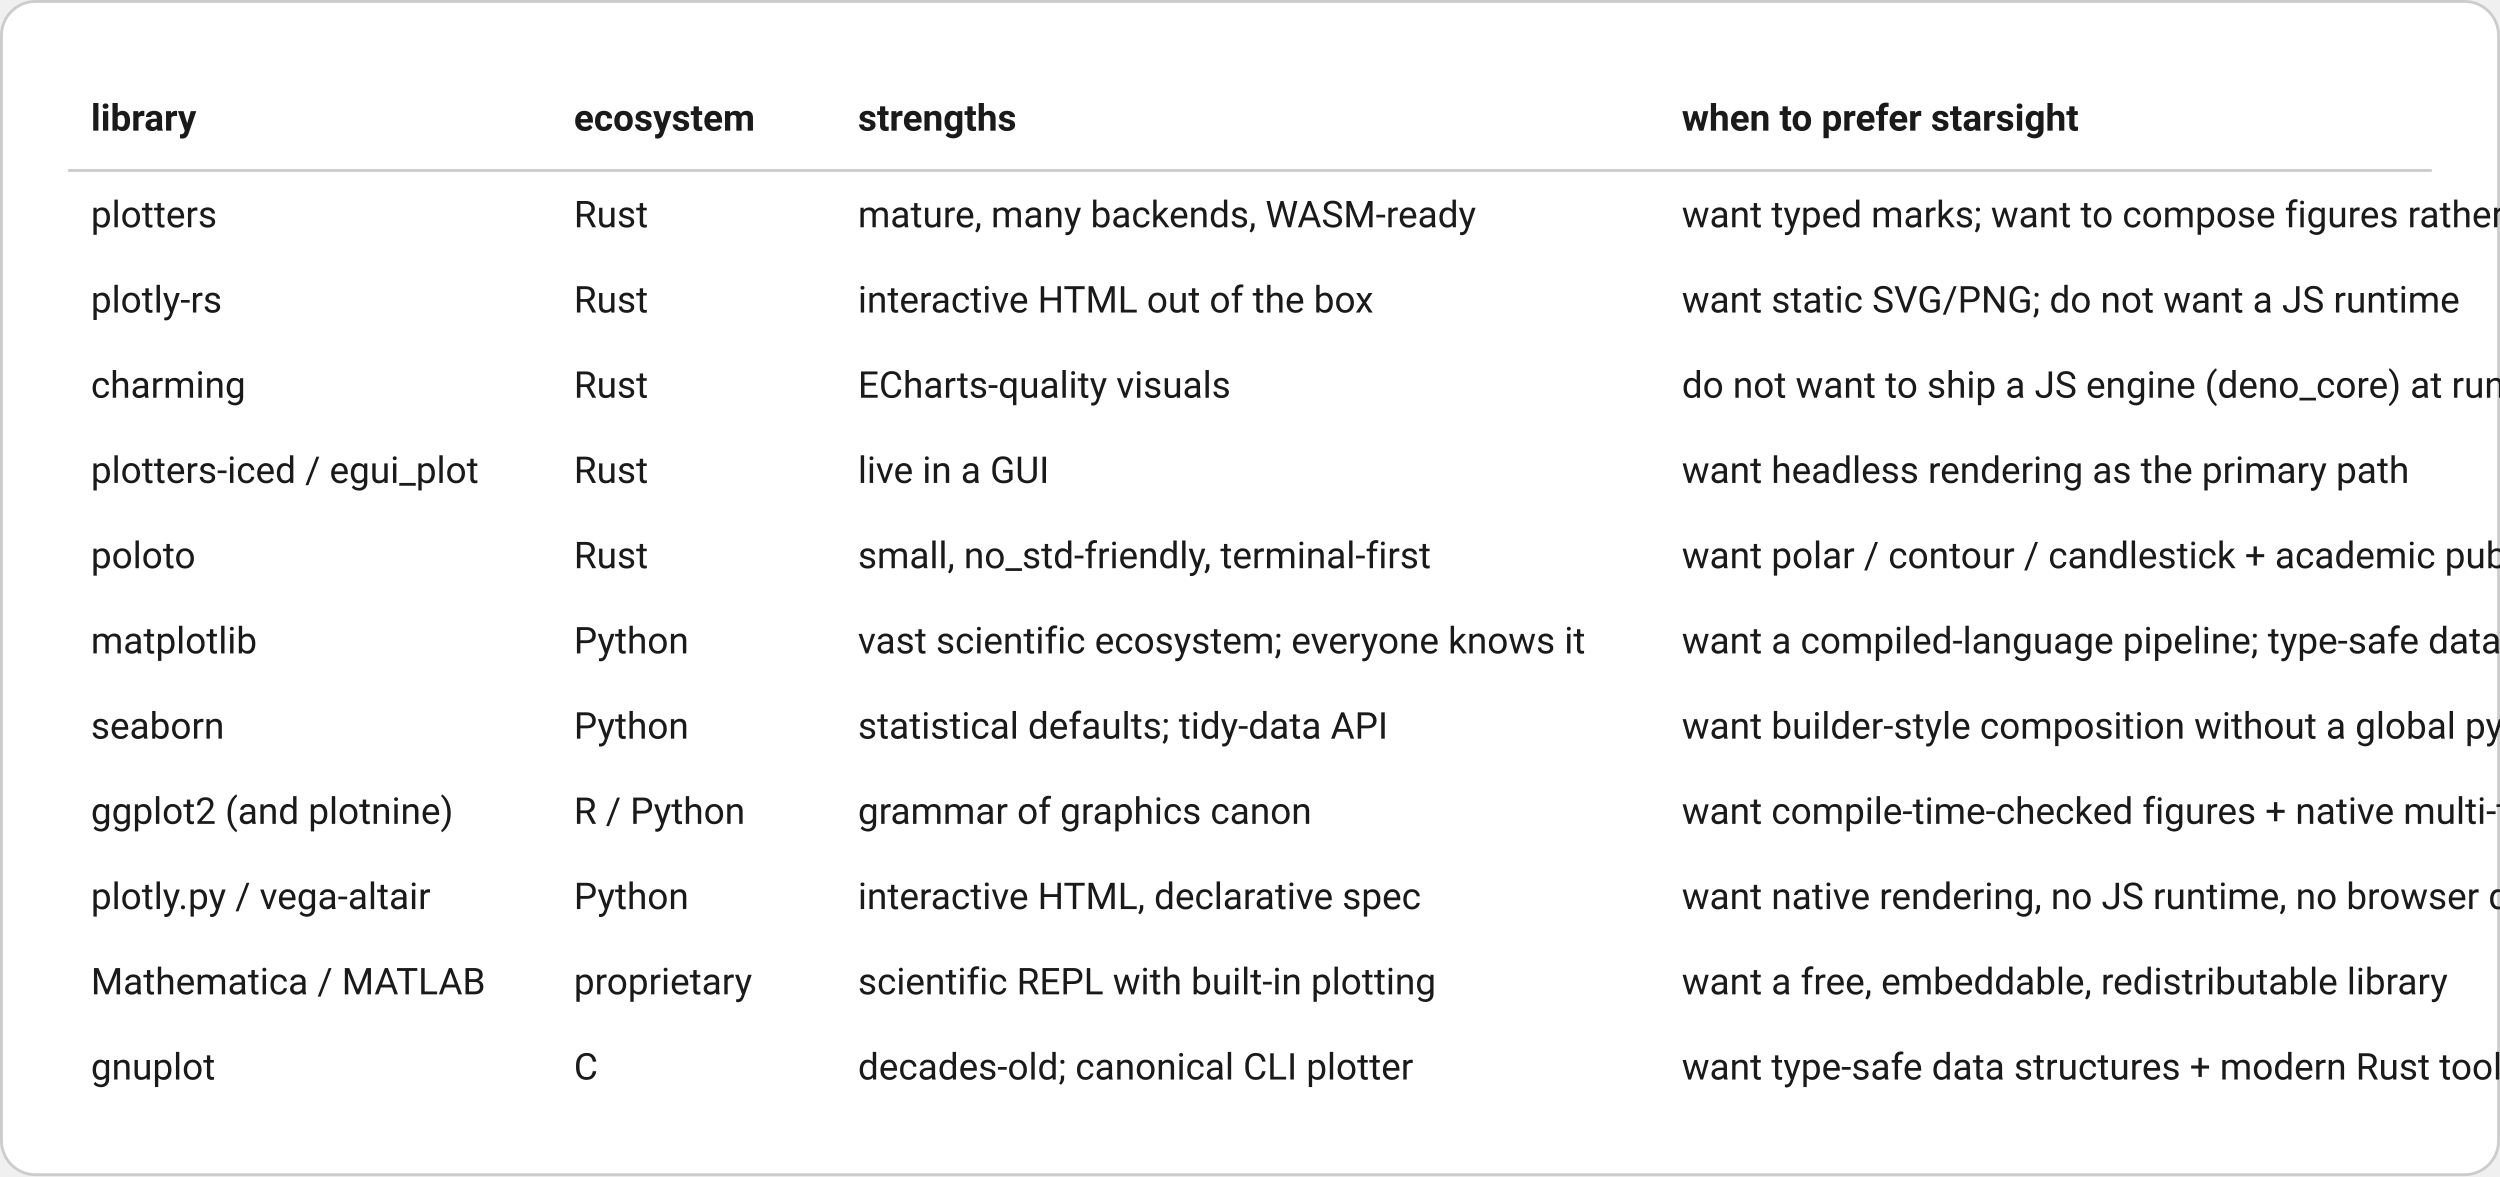
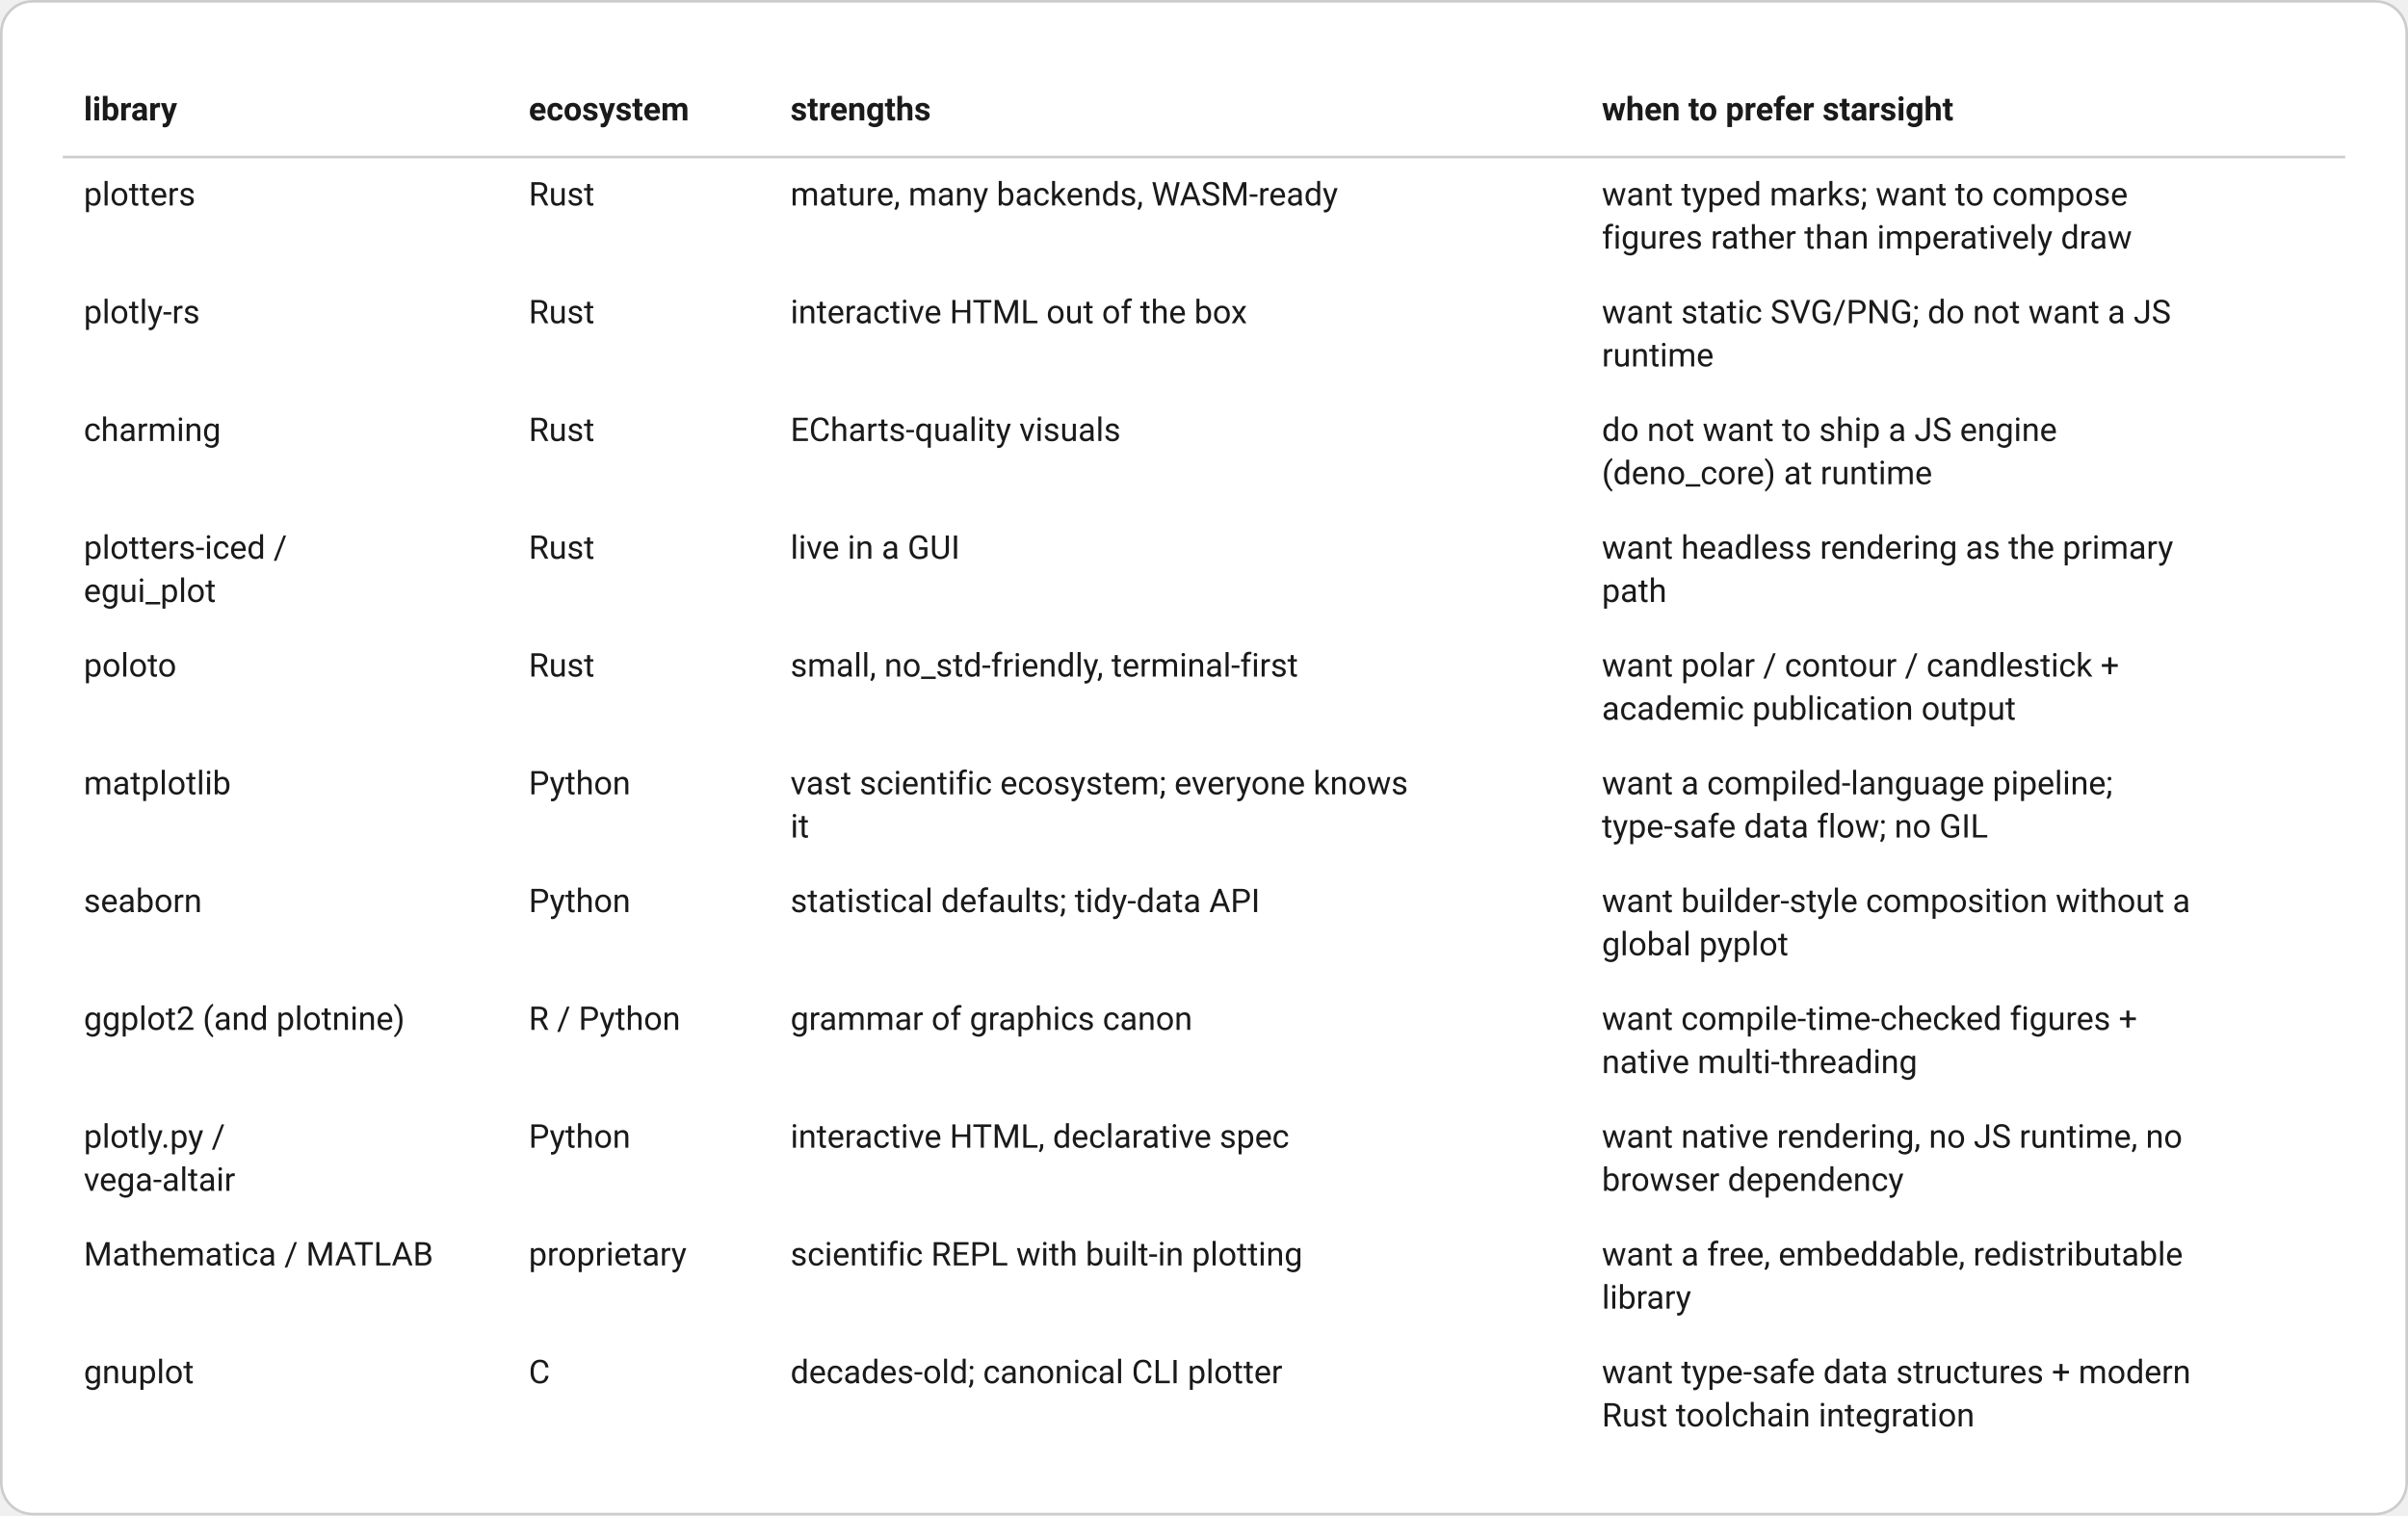
- <svg xmlns="http://www.w3.org/2000/svg" height="auto" aria-label="starsight vs. sibling charting libraries (Rust + Python + others)" viewBox="0 0 880 414">
-   <rect width="879" height="413" x=".5" y=".5" fill="#fff" stroke="#ccc" rx="12" />
-   <path fill="#fff" d="M24 24h832v36H24z" />
-   <text x="32" y="46" fill="#1a1a1a" font-family="-apple-system, BlinkMacSystemFont, &quot;Segoe UI&quot;, Roboto, Helvetica, Arial, sans-serif" font-size="13" font-weight="700">library</text>
-   <text x="202" y="46" fill="#1a1a1a" font-family="-apple-system, BlinkMacSystemFont, &quot;Segoe UI&quot;, Roboto, Helvetica, Arial, sans-serif" font-size="13" font-weight="700">ecosystem</text>
-   <text x="302" y="46" fill="#1a1a1a" font-family="-apple-system, BlinkMacSystemFont, &quot;Segoe UI&quot;, Roboto, Helvetica, Arial, sans-serif" font-size="13" font-weight="700">strengths</text>
-   <text x="592" y="46" fill="#1a1a1a" font-family="-apple-system, BlinkMacSystemFont, &quot;Segoe UI&quot;, Roboto, Helvetica, Arial, sans-serif" font-size="13" font-weight="700">when to prefer starsight</text>
-   <path stroke="#ccc" d="M24 60h832" />
-   <text x="32" y="80" fill="#1a1a1a" font-family="-apple-system, BlinkMacSystemFont, &quot;Segoe UI&quot;, Roboto, Helvetica, Arial, sans-serif" font-size="13">plotters</text>
-   <text x="202" y="80" fill="#1a1a1a" font-family="-apple-system, BlinkMacSystemFont, &quot;Segoe UI&quot;, Roboto, Helvetica, Arial, sans-serif" font-size="13">Rust</text>
-   <text x="302" y="80" fill="#1a1a1a" font-family="-apple-system, BlinkMacSystemFont, &quot;Segoe UI&quot;, Roboto, Helvetica, Arial, sans-serif" font-size="13">mature, many backends, WASM-ready</text>
-   <text x="592" y="80" fill="#1a1a1a" font-family="-apple-system, BlinkMacSystemFont, &quot;Segoe UI&quot;, Roboto, Helvetica, Arial, sans-serif" font-size="13">want typed marks; want to compose figures rather than imperatively draw</text>
-   <path fill="#fff" d="M24 90h832v30H24z" />
-   <text x="32" y="110" fill="#1a1a1a" font-family="-apple-system, BlinkMacSystemFont, &quot;Segoe UI&quot;, Roboto, Helvetica, Arial, sans-serif" font-size="13">plotly-rs</text>
-   <text x="202" y="110" fill="#1a1a1a" font-family="-apple-system, BlinkMacSystemFont, &quot;Segoe UI&quot;, Roboto, Helvetica, Arial, sans-serif" font-size="13">Rust</text>
-   <text x="302" y="110" fill="#1a1a1a" font-family="-apple-system, BlinkMacSystemFont, &quot;Segoe UI&quot;, Roboto, Helvetica, Arial, sans-serif" font-size="13">interactive HTML out of the box</text>
-   <text x="592" y="110" fill="#1a1a1a" font-family="-apple-system, BlinkMacSystemFont, &quot;Segoe UI&quot;, Roboto, Helvetica, Arial, sans-serif" font-size="13">want static SVG/PNG; do not want a JS runtime</text>
-   <text x="32" y="140" fill="#1a1a1a" font-family="-apple-system, BlinkMacSystemFont, &quot;Segoe UI&quot;, Roboto, Helvetica, Arial, sans-serif" font-size="13">charming</text>
-   <text x="202" y="140" fill="#1a1a1a" font-family="-apple-system, BlinkMacSystemFont, &quot;Segoe UI&quot;, Roboto, Helvetica, Arial, sans-serif" font-size="13">Rust</text>
-   <text x="302" y="140" fill="#1a1a1a" font-family="-apple-system, BlinkMacSystemFont, &quot;Segoe UI&quot;, Roboto, Helvetica, Arial, sans-serif" font-size="13">ECharts-quality visuals</text>
-   <text x="592" y="140" fill="#1a1a1a" font-family="-apple-system, BlinkMacSystemFont, &quot;Segoe UI&quot;, Roboto, Helvetica, Arial, sans-serif" font-size="13">do not want to ship a JS engine (deno_core) at runtime</text>
-   <path fill="#fff" d="M24 150h832v30H24z" />
-   <text x="32" y="170" fill="#1a1a1a" font-family="-apple-system, BlinkMacSystemFont, &quot;Segoe UI&quot;, Roboto, Helvetica, Arial, sans-serif" font-size="13">plotters-iced / egui_plot</text>
-   <text x="202" y="170" fill="#1a1a1a" font-family="-apple-system, BlinkMacSystemFont, &quot;Segoe UI&quot;, Roboto, Helvetica, Arial, sans-serif" font-size="13">Rust</text>
-   <text x="302" y="170" fill="#1a1a1a" font-family="-apple-system, BlinkMacSystemFont, &quot;Segoe UI&quot;, Roboto, Helvetica, Arial, sans-serif" font-size="13">live in a GUI</text>
-   <text x="592" y="170" fill="#1a1a1a" font-family="-apple-system, BlinkMacSystemFont, &quot;Segoe UI&quot;, Roboto, Helvetica, Arial, sans-serif" font-size="13">want headless rendering as the primary path</text>
-   <text x="32" y="200" fill="#1a1a1a" font-family="-apple-system, BlinkMacSystemFont, &quot;Segoe UI&quot;, Roboto, Helvetica, Arial, sans-serif" font-size="13">poloto</text>
-   <text x="202" y="200" fill="#1a1a1a" font-family="-apple-system, BlinkMacSystemFont, &quot;Segoe UI&quot;, Roboto, Helvetica, Arial, sans-serif" font-size="13">Rust</text>
-   <text x="302" y="200" fill="#1a1a1a" font-family="-apple-system, BlinkMacSystemFont, &quot;Segoe UI&quot;, Roboto, Helvetica, Arial, sans-serif" font-size="13">small, no_std-friendly, terminal-first</text>
-   <text x="592" y="200" fill="#1a1a1a" font-family="-apple-system, BlinkMacSystemFont, &quot;Segoe UI&quot;, Roboto, Helvetica, Arial, sans-serif" font-size="13">want polar / contour / candlestick + academic publication output</text>
-   <path fill="#fff" d="M24 210h832v30H24z" />
-   <text x="32" y="230" fill="#1a1a1a" font-family="-apple-system, BlinkMacSystemFont, &quot;Segoe UI&quot;, Roboto, Helvetica, Arial, sans-serif" font-size="13">matplotlib</text>
-   <text x="202" y="230" fill="#1a1a1a" font-family="-apple-system, BlinkMacSystemFont, &quot;Segoe UI&quot;, Roboto, Helvetica, Arial, sans-serif" font-size="13">Python</text>
-   <text x="302" y="230" fill="#1a1a1a" font-family="-apple-system, BlinkMacSystemFont, &quot;Segoe UI&quot;, Roboto, Helvetica, Arial, sans-serif" font-size="13">vast scientific ecosystem; everyone knows it</text>
-   <text x="592" y="230" fill="#1a1a1a" font-family="-apple-system, BlinkMacSystemFont, &quot;Segoe UI&quot;, Roboto, Helvetica, Arial, sans-serif" font-size="13">want a compiled-language pipeline; type-safe data flow; no GIL</text>
-   <text x="32" y="260" fill="#1a1a1a" font-family="-apple-system, BlinkMacSystemFont, &quot;Segoe UI&quot;, Roboto, Helvetica, Arial, sans-serif" font-size="13">seaborn</text>
-   <text x="202" y="260" fill="#1a1a1a" font-family="-apple-system, BlinkMacSystemFont, &quot;Segoe UI&quot;, Roboto, Helvetica, Arial, sans-serif" font-size="13">Python</text>
-   <text x="302" y="260" fill="#1a1a1a" font-family="-apple-system, BlinkMacSystemFont, &quot;Segoe UI&quot;, Roboto, Helvetica, Arial, sans-serif" font-size="13">statistical defaults; tidy-data API</text>
-   <text x="592" y="260" fill="#1a1a1a" font-family="-apple-system, BlinkMacSystemFont, &quot;Segoe UI&quot;, Roboto, Helvetica, Arial, sans-serif" font-size="13">want builder-style composition without a global pyplot</text>
-   <path fill="#fff" d="M24 270h832v30H24z" />
-   <text x="32" y="290" fill="#1a1a1a" font-family="-apple-system, BlinkMacSystemFont, &quot;Segoe UI&quot;, Roboto, Helvetica, Arial, sans-serif" font-size="13">ggplot2 (and plotnine)</text>
-   <text x="202" y="290" fill="#1a1a1a" font-family="-apple-system, BlinkMacSystemFont, &quot;Segoe UI&quot;, Roboto, Helvetica, Arial, sans-serif" font-size="13">R / Python</text>
-   <text x="302" y="290" fill="#1a1a1a" font-family="-apple-system, BlinkMacSystemFont, &quot;Segoe UI&quot;, Roboto, Helvetica, Arial, sans-serif" font-size="13">grammar of graphics canon</text>
-   <text x="592" y="290" fill="#1a1a1a" font-family="-apple-system, BlinkMacSystemFont, &quot;Segoe UI&quot;, Roboto, Helvetica, Arial, sans-serif" font-size="13">want compile-time-checked figures + native multi-threading</text>
-   <text x="32" y="320" fill="#1a1a1a" font-family="-apple-system, BlinkMacSystemFont, &quot;Segoe UI&quot;, Roboto, Helvetica, Arial, sans-serif" font-size="13">plotly.py / vega-altair</text>
-   <text x="202" y="320" fill="#1a1a1a" font-family="-apple-system, BlinkMacSystemFont, &quot;Segoe UI&quot;, Roboto, Helvetica, Arial, sans-serif" font-size="13">Python</text>
-   <text x="302" y="320" fill="#1a1a1a" font-family="-apple-system, BlinkMacSystemFont, &quot;Segoe UI&quot;, Roboto, Helvetica, Arial, sans-serif" font-size="13">interactive HTML, declarative spec</text>
-   <text x="592" y="320" fill="#1a1a1a" font-family="-apple-system, BlinkMacSystemFont, &quot;Segoe UI&quot;, Roboto, Helvetica, Arial, sans-serif" font-size="13">want native rendering, no JS runtime, no browser dependency</text>
-   <path fill="#fff" d="M24 330h832v30H24z" />
-   <text x="32" y="350" fill="#1a1a1a" font-family="-apple-system, BlinkMacSystemFont, &quot;Segoe UI&quot;, Roboto, Helvetica, Arial, sans-serif" font-size="13">Mathematica / MATLAB</text>
-   <text x="202" y="350" fill="#1a1a1a" font-family="-apple-system, BlinkMacSystemFont, &quot;Segoe UI&quot;, Roboto, Helvetica, Arial, sans-serif" font-size="13">proprietary</text>
-   <text x="302" y="350" fill="#1a1a1a" font-family="-apple-system, BlinkMacSystemFont, &quot;Segoe UI&quot;, Roboto, Helvetica, Arial, sans-serif" font-size="13">scientific REPL with built-in plotting</text>
-   <text x="592" y="350" fill="#1a1a1a" font-family="-apple-system, BlinkMacSystemFont, &quot;Segoe UI&quot;, Roboto, Helvetica, Arial, sans-serif" font-size="13">want a free, embeddable, redistributable library</text>
-   <text x="32" y="380" fill="#1a1a1a" font-family="-apple-system, BlinkMacSystemFont, &quot;Segoe UI&quot;, Roboto, Helvetica, Arial, sans-serif" font-size="13">gnuplot</text>
-   <text x="202" y="380" fill="#1a1a1a" font-family="-apple-system, BlinkMacSystemFont, &quot;Segoe UI&quot;, Roboto, Helvetica, Arial, sans-serif" font-size="13">C</text>
-   <text x="302" y="380" fill="#1a1a1a" font-family="-apple-system, BlinkMacSystemFont, &quot;Segoe UI&quot;, Roboto, Helvetica, Arial, sans-serif" font-size="13">decades-old; canonical CLI plotter</text>
-   <text x="592" y="380" fill="#1a1a1a" font-family="-apple-system, BlinkMacSystemFont, &quot;Segoe UI&quot;, Roboto, Helvetica, Arial, sans-serif" font-size="13">want type-safe data structures + modern Rust toolchain integration</text>
+ <svg xmlns="http://www.w3.org/2000/svg" viewBox="0 0 920 579" width="100%" height="auto" role="img" aria-label="starsight vs. sibling charting libraries (Rust + Python + others)" preserveAspectRatio="xMidYMid meet">
+   <rect x="0.5" y="0.5" width="919" height="578" rx="12" fill="#ffffff" stroke="#cccccc" stroke-width="1" />
+   <rect x="24" y="24" width="872" height="36" fill="#ffffff" />
+   <text x="32" y="46" font-family="-apple-system, BlinkMacSystemFont, &quot;Segoe UI&quot;, Roboto, Helvetica, Arial, sans-serif" font-weight="700" font-size="12.5" fill="#1a1a1a" text-anchor="start">library</text>
+   <text x="202" y="46" font-family="-apple-system, BlinkMacSystemFont, &quot;Segoe UI&quot;, Roboto, Helvetica, Arial, sans-serif" font-weight="700" font-size="12.5" fill="#1a1a1a" text-anchor="start">ecosystem</text>
+   <text x="302" y="46" font-family="-apple-system, BlinkMacSystemFont, &quot;Segoe UI&quot;, Roboto, Helvetica, Arial, sans-serif" font-weight="700" font-size="12.5" fill="#1a1a1a" text-anchor="start">strengths</text>
+   <text x="612" y="46" font-family="-apple-system, BlinkMacSystemFont, &quot;Segoe UI&quot;, Roboto, Helvetica, Arial, sans-serif" font-weight="700" font-size="12.5" fill="#1a1a1a" text-anchor="start">when to prefer starsight</text>
+   <line x1="24" y1="60" x2="896" y2="60" stroke="#cccccc" stroke-width="1" />
+   <text x="32" y="78.5" font-family="-apple-system, BlinkMacSystemFont, &quot;Segoe UI&quot;, Roboto, Helvetica, Arial, sans-serif" font-size="12.5" fill="#1a1a1a" text-anchor="start">plotters</text>
+   <text x="202" y="78.5" font-family="-apple-system, BlinkMacSystemFont, &quot;Segoe UI&quot;, Roboto, Helvetica, Arial, sans-serif" font-size="12.5" fill="#1a1a1a" text-anchor="start">Rust</text>
+   <text x="302" y="78.5" font-family="-apple-system, BlinkMacSystemFont, &quot;Segoe UI&quot;, Roboto, Helvetica, Arial, sans-serif" font-size="12.5" fill="#1a1a1a" text-anchor="start">mature, many backends, WASM-ready</text>
+   <text x="612" y="78.5" font-family="-apple-system, BlinkMacSystemFont, &quot;Segoe UI&quot;, Roboto, Helvetica, Arial, sans-serif" font-size="12.5" fill="#1a1a1a" text-anchor="start">want typed marks; want to compose<tspan x="612" dy="16.5">figures rather than imperatively draw</tspan>
+   </text>
+   <rect x="24" y="105.0" width="872" height="45.0" fill="#ffffff" />
+   <text x="32" y="123.5" font-family="-apple-system, BlinkMacSystemFont, &quot;Segoe UI&quot;, Roboto, Helvetica, Arial, sans-serif" font-size="12.5" fill="#1a1a1a" text-anchor="start">plotly-rs</text>
+   <text x="202" y="123.5" font-family="-apple-system, BlinkMacSystemFont, &quot;Segoe UI&quot;, Roboto, Helvetica, Arial, sans-serif" font-size="12.5" fill="#1a1a1a" text-anchor="start">Rust</text>
+   <text x="302" y="123.5" font-family="-apple-system, BlinkMacSystemFont, &quot;Segoe UI&quot;, Roboto, Helvetica, Arial, sans-serif" font-size="12.5" fill="#1a1a1a" text-anchor="start">interactive HTML out of the box</text>
+   <text x="612" y="123.5" font-family="-apple-system, BlinkMacSystemFont, &quot;Segoe UI&quot;, Roboto, Helvetica, Arial, sans-serif" font-size="12.5" fill="#1a1a1a" text-anchor="start">want static SVG/PNG; do not want a JS<tspan x="612" dy="16.5">runtime</tspan>
+   </text>
+   <text x="32" y="168.5" font-family="-apple-system, BlinkMacSystemFont, &quot;Segoe UI&quot;, Roboto, Helvetica, Arial, sans-serif" font-size="12.5" fill="#1a1a1a" text-anchor="start">charming</text>
+   <text x="202" y="168.5" font-family="-apple-system, BlinkMacSystemFont, &quot;Segoe UI&quot;, Roboto, Helvetica, Arial, sans-serif" font-size="12.5" fill="#1a1a1a" text-anchor="start">Rust</text>
+   <text x="302" y="168.5" font-family="-apple-system, BlinkMacSystemFont, &quot;Segoe UI&quot;, Roboto, Helvetica, Arial, sans-serif" font-size="12.5" fill="#1a1a1a" text-anchor="start">ECharts-quality visuals</text>
+   <text x="612" y="168.5" font-family="-apple-system, BlinkMacSystemFont, &quot;Segoe UI&quot;, Roboto, Helvetica, Arial, sans-serif" font-size="12.5" fill="#1a1a1a" text-anchor="start">do not want to ship a JS engine<tspan x="612" dy="16.5">(deno_core) at runtime</tspan>
+   </text>
+   <rect x="24" y="195.0" width="872" height="45.0" fill="#ffffff" />
+   <text x="32" y="213.5" font-family="-apple-system, BlinkMacSystemFont, &quot;Segoe UI&quot;, Roboto, Helvetica, Arial, sans-serif" font-size="12.5" fill="#1a1a1a" text-anchor="start">plotters-iced /<tspan x="32" dy="16.5">egui_plot</tspan>
+   </text>
+   <text x="202" y="213.5" font-family="-apple-system, BlinkMacSystemFont, &quot;Segoe UI&quot;, Roboto, Helvetica, Arial, sans-serif" font-size="12.5" fill="#1a1a1a" text-anchor="start">Rust</text>
+   <text x="302" y="213.5" font-family="-apple-system, BlinkMacSystemFont, &quot;Segoe UI&quot;, Roboto, Helvetica, Arial, sans-serif" font-size="12.5" fill="#1a1a1a" text-anchor="start">live in a GUI</text>
+   <text x="612" y="213.5" font-family="-apple-system, BlinkMacSystemFont, &quot;Segoe UI&quot;, Roboto, Helvetica, Arial, sans-serif" font-size="12.5" fill="#1a1a1a" text-anchor="start">want headless rendering as the primary<tspan x="612" dy="16.5">path</tspan>
+   </text>
+   <text x="32" y="258.5" font-family="-apple-system, BlinkMacSystemFont, &quot;Segoe UI&quot;, Roboto, Helvetica, Arial, sans-serif" font-size="12.5" fill="#1a1a1a" text-anchor="start">poloto</text>
+   <text x="202" y="258.5" font-family="-apple-system, BlinkMacSystemFont, &quot;Segoe UI&quot;, Roboto, Helvetica, Arial, sans-serif" font-size="12.5" fill="#1a1a1a" text-anchor="start">Rust</text>
+   <text x="302" y="258.5" font-family="-apple-system, BlinkMacSystemFont, &quot;Segoe UI&quot;, Roboto, Helvetica, Arial, sans-serif" font-size="12.5" fill="#1a1a1a" text-anchor="start">small, no_std-friendly, terminal-first</text>
+   <text x="612" y="258.5" font-family="-apple-system, BlinkMacSystemFont, &quot;Segoe UI&quot;, Roboto, Helvetica, Arial, sans-serif" font-size="12.5" fill="#1a1a1a" text-anchor="start">want polar / contour / candlestick +<tspan x="612" dy="16.5">academic publication output</tspan>
+   </text>
+   <rect x="24" y="285.0" width="872" height="45.0" fill="#ffffff" />
+   <text x="32" y="303.5" font-family="-apple-system, BlinkMacSystemFont, &quot;Segoe UI&quot;, Roboto, Helvetica, Arial, sans-serif" font-size="12.5" fill="#1a1a1a" text-anchor="start">matplotlib</text>
+   <text x="202" y="303.5" font-family="-apple-system, BlinkMacSystemFont, &quot;Segoe UI&quot;, Roboto, Helvetica, Arial, sans-serif" font-size="12.5" fill="#1a1a1a" text-anchor="start">Python</text>
+   <text x="302" y="303.5" font-family="-apple-system, BlinkMacSystemFont, &quot;Segoe UI&quot;, Roboto, Helvetica, Arial, sans-serif" font-size="12.5" fill="#1a1a1a" text-anchor="start">vast scientific ecosystem; everyone knows<tspan x="302" dy="16.5">it</tspan>
+   </text>
+   <text x="612" y="303.5" font-family="-apple-system, BlinkMacSystemFont, &quot;Segoe UI&quot;, Roboto, Helvetica, Arial, sans-serif" font-size="12.5" fill="#1a1a1a" text-anchor="start">want a compiled-language pipeline;<tspan x="612" dy="16.5">type-safe data flow; no GIL</tspan>
+   </text>
+   <text x="32" y="348.5" font-family="-apple-system, BlinkMacSystemFont, &quot;Segoe UI&quot;, Roboto, Helvetica, Arial, sans-serif" font-size="12.5" fill="#1a1a1a" text-anchor="start">seaborn</text>
+   <text x="202" y="348.5" font-family="-apple-system, BlinkMacSystemFont, &quot;Segoe UI&quot;, Roboto, Helvetica, Arial, sans-serif" font-size="12.5" fill="#1a1a1a" text-anchor="start">Python</text>
+   <text x="302" y="348.5" font-family="-apple-system, BlinkMacSystemFont, &quot;Segoe UI&quot;, Roboto, Helvetica, Arial, sans-serif" font-size="12.5" fill="#1a1a1a" text-anchor="start">statistical defaults; tidy-data API</text>
+   <text x="612" y="348.5" font-family="-apple-system, BlinkMacSystemFont, &quot;Segoe UI&quot;, Roboto, Helvetica, Arial, sans-serif" font-size="12.5" fill="#1a1a1a" text-anchor="start">want builder-style composition without a<tspan x="612" dy="16.5">global pyplot</tspan>
+   </text>
+   <rect x="24" y="375.0" width="872" height="45.0" fill="#ffffff" />
+   <text x="32" y="393.5" font-family="-apple-system, BlinkMacSystemFont, &quot;Segoe UI&quot;, Roboto, Helvetica, Arial, sans-serif" font-size="12.5" fill="#1a1a1a" text-anchor="start">ggplot2 (and plotnine)</text>
+   <text x="202" y="393.5" font-family="-apple-system, BlinkMacSystemFont, &quot;Segoe UI&quot;, Roboto, Helvetica, Arial, sans-serif" font-size="12.5" fill="#1a1a1a" text-anchor="start">R / Python</text>
+   <text x="302" y="393.5" font-family="-apple-system, BlinkMacSystemFont, &quot;Segoe UI&quot;, Roboto, Helvetica, Arial, sans-serif" font-size="12.5" fill="#1a1a1a" text-anchor="start">grammar of graphics canon</text>
+   <text x="612" y="393.5" font-family="-apple-system, BlinkMacSystemFont, &quot;Segoe UI&quot;, Roboto, Helvetica, Arial, sans-serif" font-size="12.5" fill="#1a1a1a" text-anchor="start">want compile-time-checked figures +<tspan x="612" dy="16.5">native multi-threading</tspan>
+   </text>
+   <text x="32" y="438.5" font-family="-apple-system, BlinkMacSystemFont, &quot;Segoe UI&quot;, Roboto, Helvetica, Arial, sans-serif" font-size="12.5" fill="#1a1a1a" text-anchor="start">plotly.py /<tspan x="32" dy="16.5">vega-altair</tspan>
+   </text>
+   <text x="202" y="438.5" font-family="-apple-system, BlinkMacSystemFont, &quot;Segoe UI&quot;, Roboto, Helvetica, Arial, sans-serif" font-size="12.5" fill="#1a1a1a" text-anchor="start">Python</text>
+   <text x="302" y="438.5" font-family="-apple-system, BlinkMacSystemFont, &quot;Segoe UI&quot;, Roboto, Helvetica, Arial, sans-serif" font-size="12.5" fill="#1a1a1a" text-anchor="start">interactive HTML, declarative spec</text>
+   <text x="612" y="438.5" font-family="-apple-system, BlinkMacSystemFont, &quot;Segoe UI&quot;, Roboto, Helvetica, Arial, sans-serif" font-size="12.5" fill="#1a1a1a" text-anchor="start">want native rendering, no JS runtime, no<tspan x="612" dy="16.5">browser dependency</tspan>
+   </text>
+   <rect x="24" y="465.0" width="872" height="45.0" fill="#ffffff" />
+   <text x="32" y="483.5" font-family="-apple-system, BlinkMacSystemFont, &quot;Segoe UI&quot;, Roboto, Helvetica, Arial, sans-serif" font-size="12.5" fill="#1a1a1a" text-anchor="start">Mathematica / MATLAB</text>
+   <text x="202" y="483.5" font-family="-apple-system, BlinkMacSystemFont, &quot;Segoe UI&quot;, Roboto, Helvetica, Arial, sans-serif" font-size="12.5" fill="#1a1a1a" text-anchor="start">proprietary</text>
+   <text x="302" y="483.5" font-family="-apple-system, BlinkMacSystemFont, &quot;Segoe UI&quot;, Roboto, Helvetica, Arial, sans-serif" font-size="12.5" fill="#1a1a1a" text-anchor="start">scientific REPL with built-in plotting</text>
+   <text x="612" y="483.5" font-family="-apple-system, BlinkMacSystemFont, &quot;Segoe UI&quot;, Roboto, Helvetica, Arial, sans-serif" font-size="12.5" fill="#1a1a1a" text-anchor="start">want a free, embeddable, redistributable<tspan x="612" dy="16.5">library</tspan>
+   </text>
+   <text x="32" y="528.5" font-family="-apple-system, BlinkMacSystemFont, &quot;Segoe UI&quot;, Roboto, Helvetica, Arial, sans-serif" font-size="12.5" fill="#1a1a1a" text-anchor="start">gnuplot</text>
+   <text x="202" y="528.5" font-family="-apple-system, BlinkMacSystemFont, &quot;Segoe UI&quot;, Roboto, Helvetica, Arial, sans-serif" font-size="12.5" fill="#1a1a1a" text-anchor="start">C</text>
+   <text x="302" y="528.5" font-family="-apple-system, BlinkMacSystemFont, &quot;Segoe UI&quot;, Roboto, Helvetica, Arial, sans-serif" font-size="12.5" fill="#1a1a1a" text-anchor="start">decades-old; canonical CLI plotter</text>
+   <text x="612" y="528.5" font-family="-apple-system, BlinkMacSystemFont, &quot;Segoe UI&quot;, Roboto, Helvetica, Arial, sans-serif" font-size="12.5" fill="#1a1a1a" text-anchor="start">want type-safe data structures + modern<tspan x="612" dy="16.5">Rust toolchain integration</tspan>
+   </text>
</svg>
